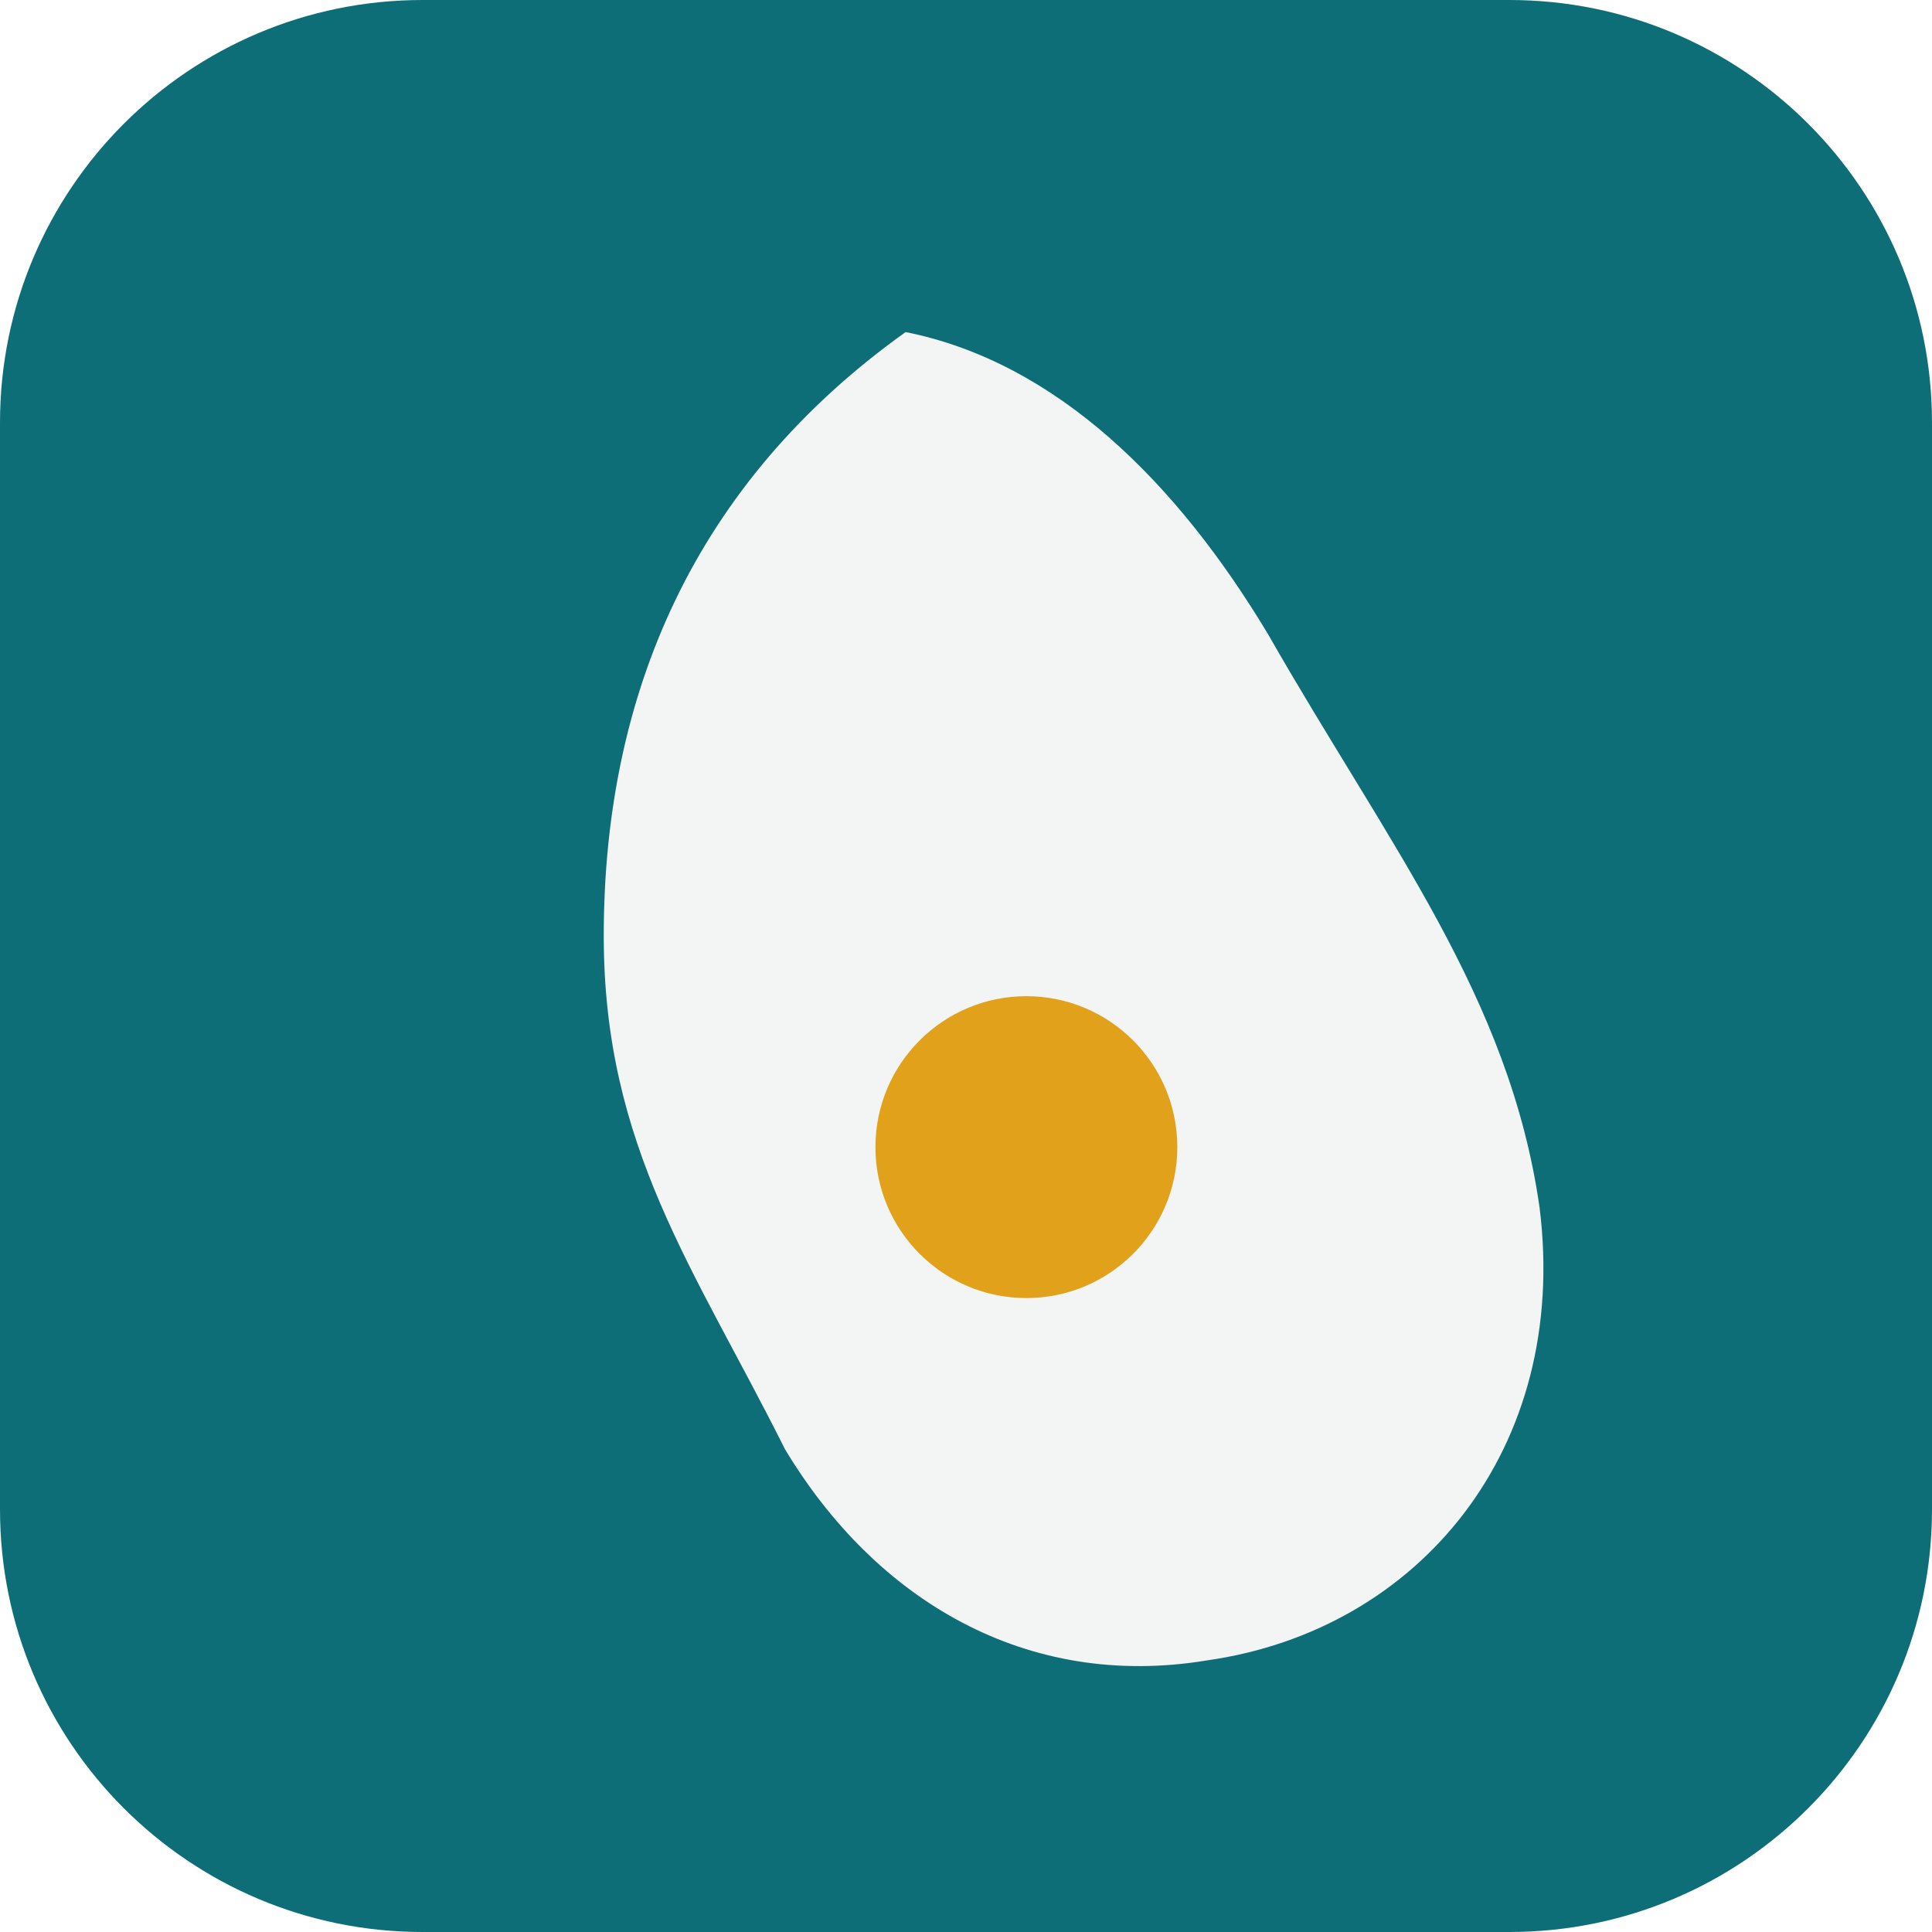
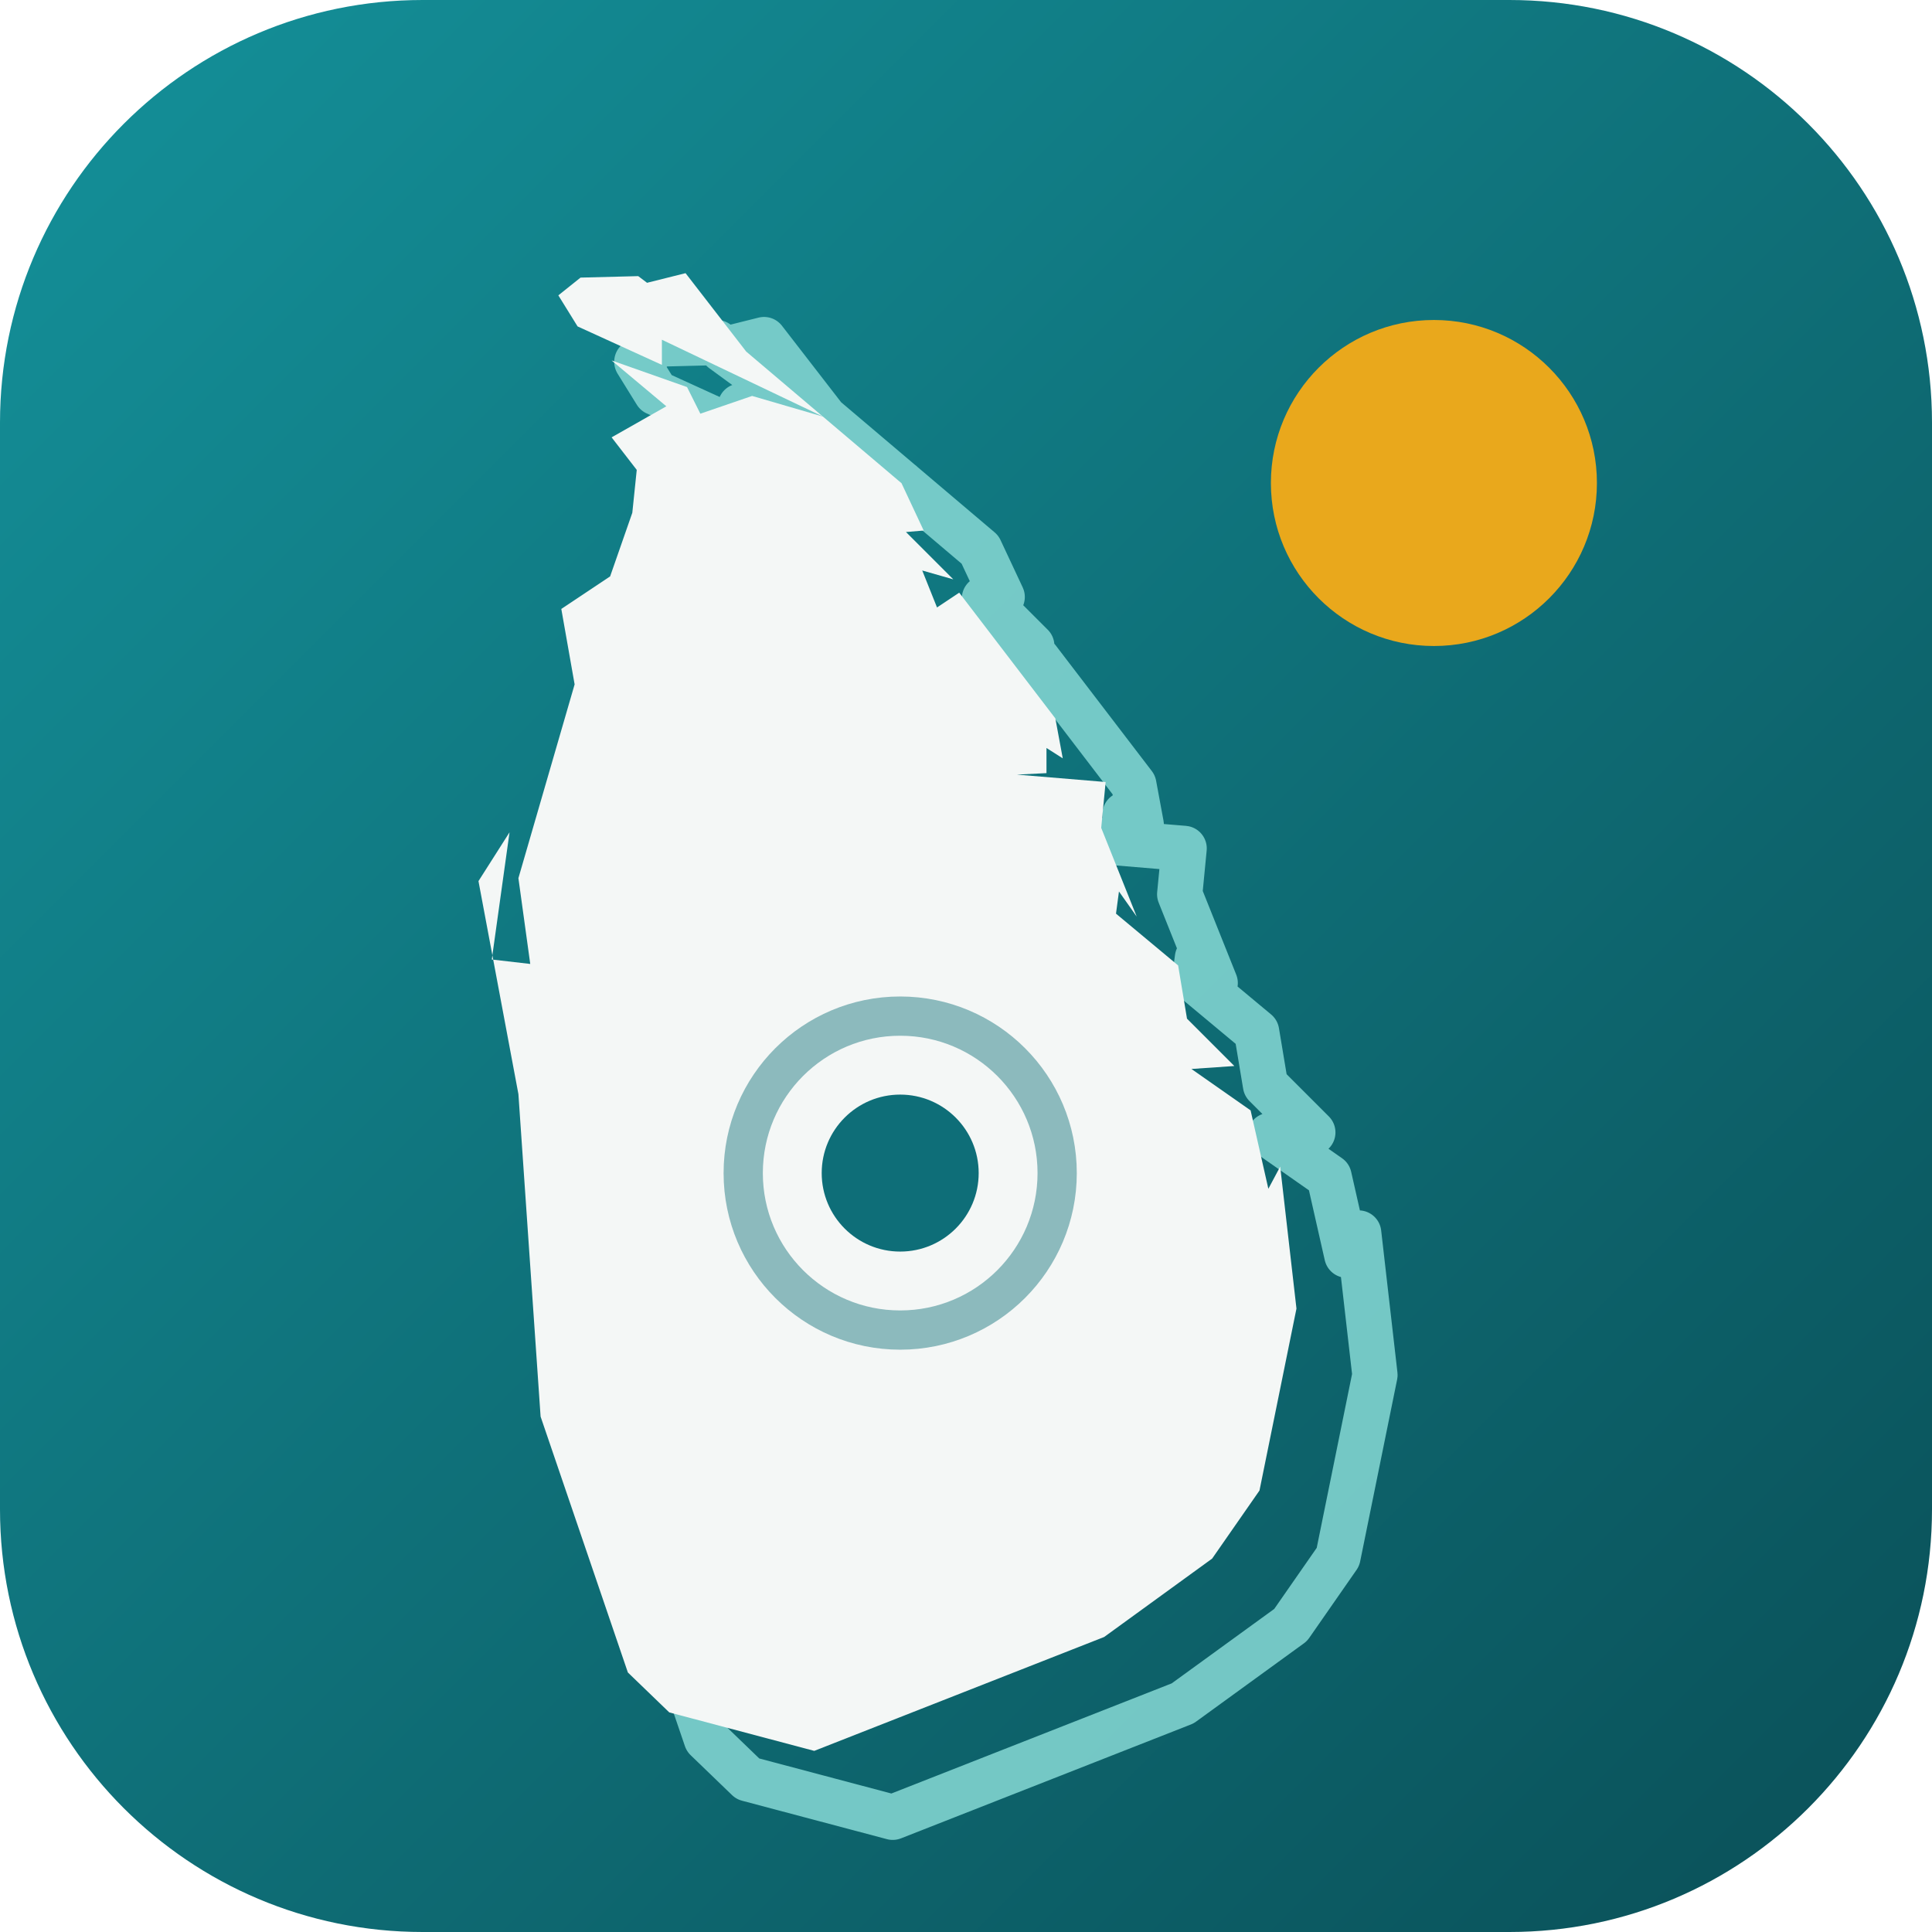
<svg xmlns="http://www.w3.org/2000/svg" viewBox="0 0 64 64">
-   <rect width="64" height="64" rx="14" fill="#0E6E78" />
-   <path d="M30 11c5 1 9 5 12 10 4 7 8 12 9 19 1 8-4 14-11 15-6 1-11-2-14-7-3-6-6-10-6-17 0-8 3-15 10-20z" fill="#F2F5F4" />
-   <circle cx="34" cy="38" r="5" fill="#E2A11B" />
+   <defs>
+     <linearGradient id="f-g" x1="0" y1="0" x2="1" y2="1">
+       <stop offset="0" stop-color="#14919A" />
+       <stop offset="1" stop-color="#0A4F57" />
+     </linearGradient>
+   </defs>
+   <rect width="64" height="64" rx="14" fill="url(#f-g)" />
+   <circle cx="47.50" cy="16.00" r="5.40" fill="#E9A81C" />
+   <path d="M55.3 70.1L52.8 82.4L49.6 87.0L42.3 92.3L22.7 100.0L12.9 97.4L10.1 94.7L4.2 77.4L2.7 55.6L0.0 41.2L2.1 37.9L0.9 46.5L3.5 46.8L2.7 41.0L6.5 27.9L5.6 22.8L8.9 20.6L10.4 16.3L10.7 13.4L9.0 11.2L12.7 9.1L9.0 6.0L14.1 7.8L15.0 9.6L18.5 8.4L23.3 9.8L12.4 4.6L12.4 6.3L6.7 3.7L5.4 1.6L6.9 0.4L10.8 0.3L19.0 6.5L11.2 0.8L14.0 0.1L18.1 5.4L28.6 14.3L30.1 17.5L28.9 17.6L32.1 20.8L30.0 20.2L31.0 22.7L32.5 21.7L39.0 30.2L39.5 32.9L38.4 32.2L38.4 33.9L36.4 34.0L42.4 34.5L42.1 37.6L44.5 43.6L43.3 41.9L43.1 43.4L47.3 46.9L47.9 50.5L51.1 53.7L48.2 53.9L52.2 56.7L53.4 62.0L54.2 60.5Z" transform="translate(18.45 11.20) scale(0.49)" fill="none" stroke="#7FD3CF" stroke-width="3.06" stroke-linejoin="round" opacity=".9" />
+   <path d="M55.3 70.1L52.8 82.4L49.6 87.0L42.3 92.3L22.7 100.0L12.9 97.4L10.1 94.7L4.2 77.4L2.7 55.6L0.0 41.2L2.1 37.9L0.9 46.5L3.5 46.8L2.7 41.0L6.5 27.9L5.6 22.8L8.9 20.6L10.4 16.3L10.7 13.4L9.0 11.2L12.7 9.1L9.0 6.0L14.1 7.8L15.0 9.6L18.5 8.4L23.3 9.8L12.4 4.6L12.4 6.3L6.7 3.7L5.4 1.6L6.9 0.4L10.8 0.3L19.0 6.5L11.2 0.8L14.0 0.1L18.1 5.4L28.6 14.3L30.1 17.5L28.9 17.6L32.1 20.8L30.0 20.2L31.0 22.7L32.5 21.7L39.0 30.2L39.5 32.9L38.4 32.2L38.4 33.9L36.4 34.0L42.4 34.5L42.1 37.6L44.5 43.6L43.3 41.9L43.1 43.4L47.3 46.9L47.9 50.5L51.1 53.7L48.2 53.9L52.2 56.7L53.4 62.0L54.2 60.5Z" transform="translate(15.85 9.00) scale(0.49)" fill="#F4F7F6" />
+   <circle cx="29.82" cy="38.86" r="2.60" fill="#0E6E78" />
+   <circle cx="29.82" cy="38.86" r="5.20" fill="none" stroke="#0E6E78" stroke-width="1.30" opacity=".45" />
</svg>
